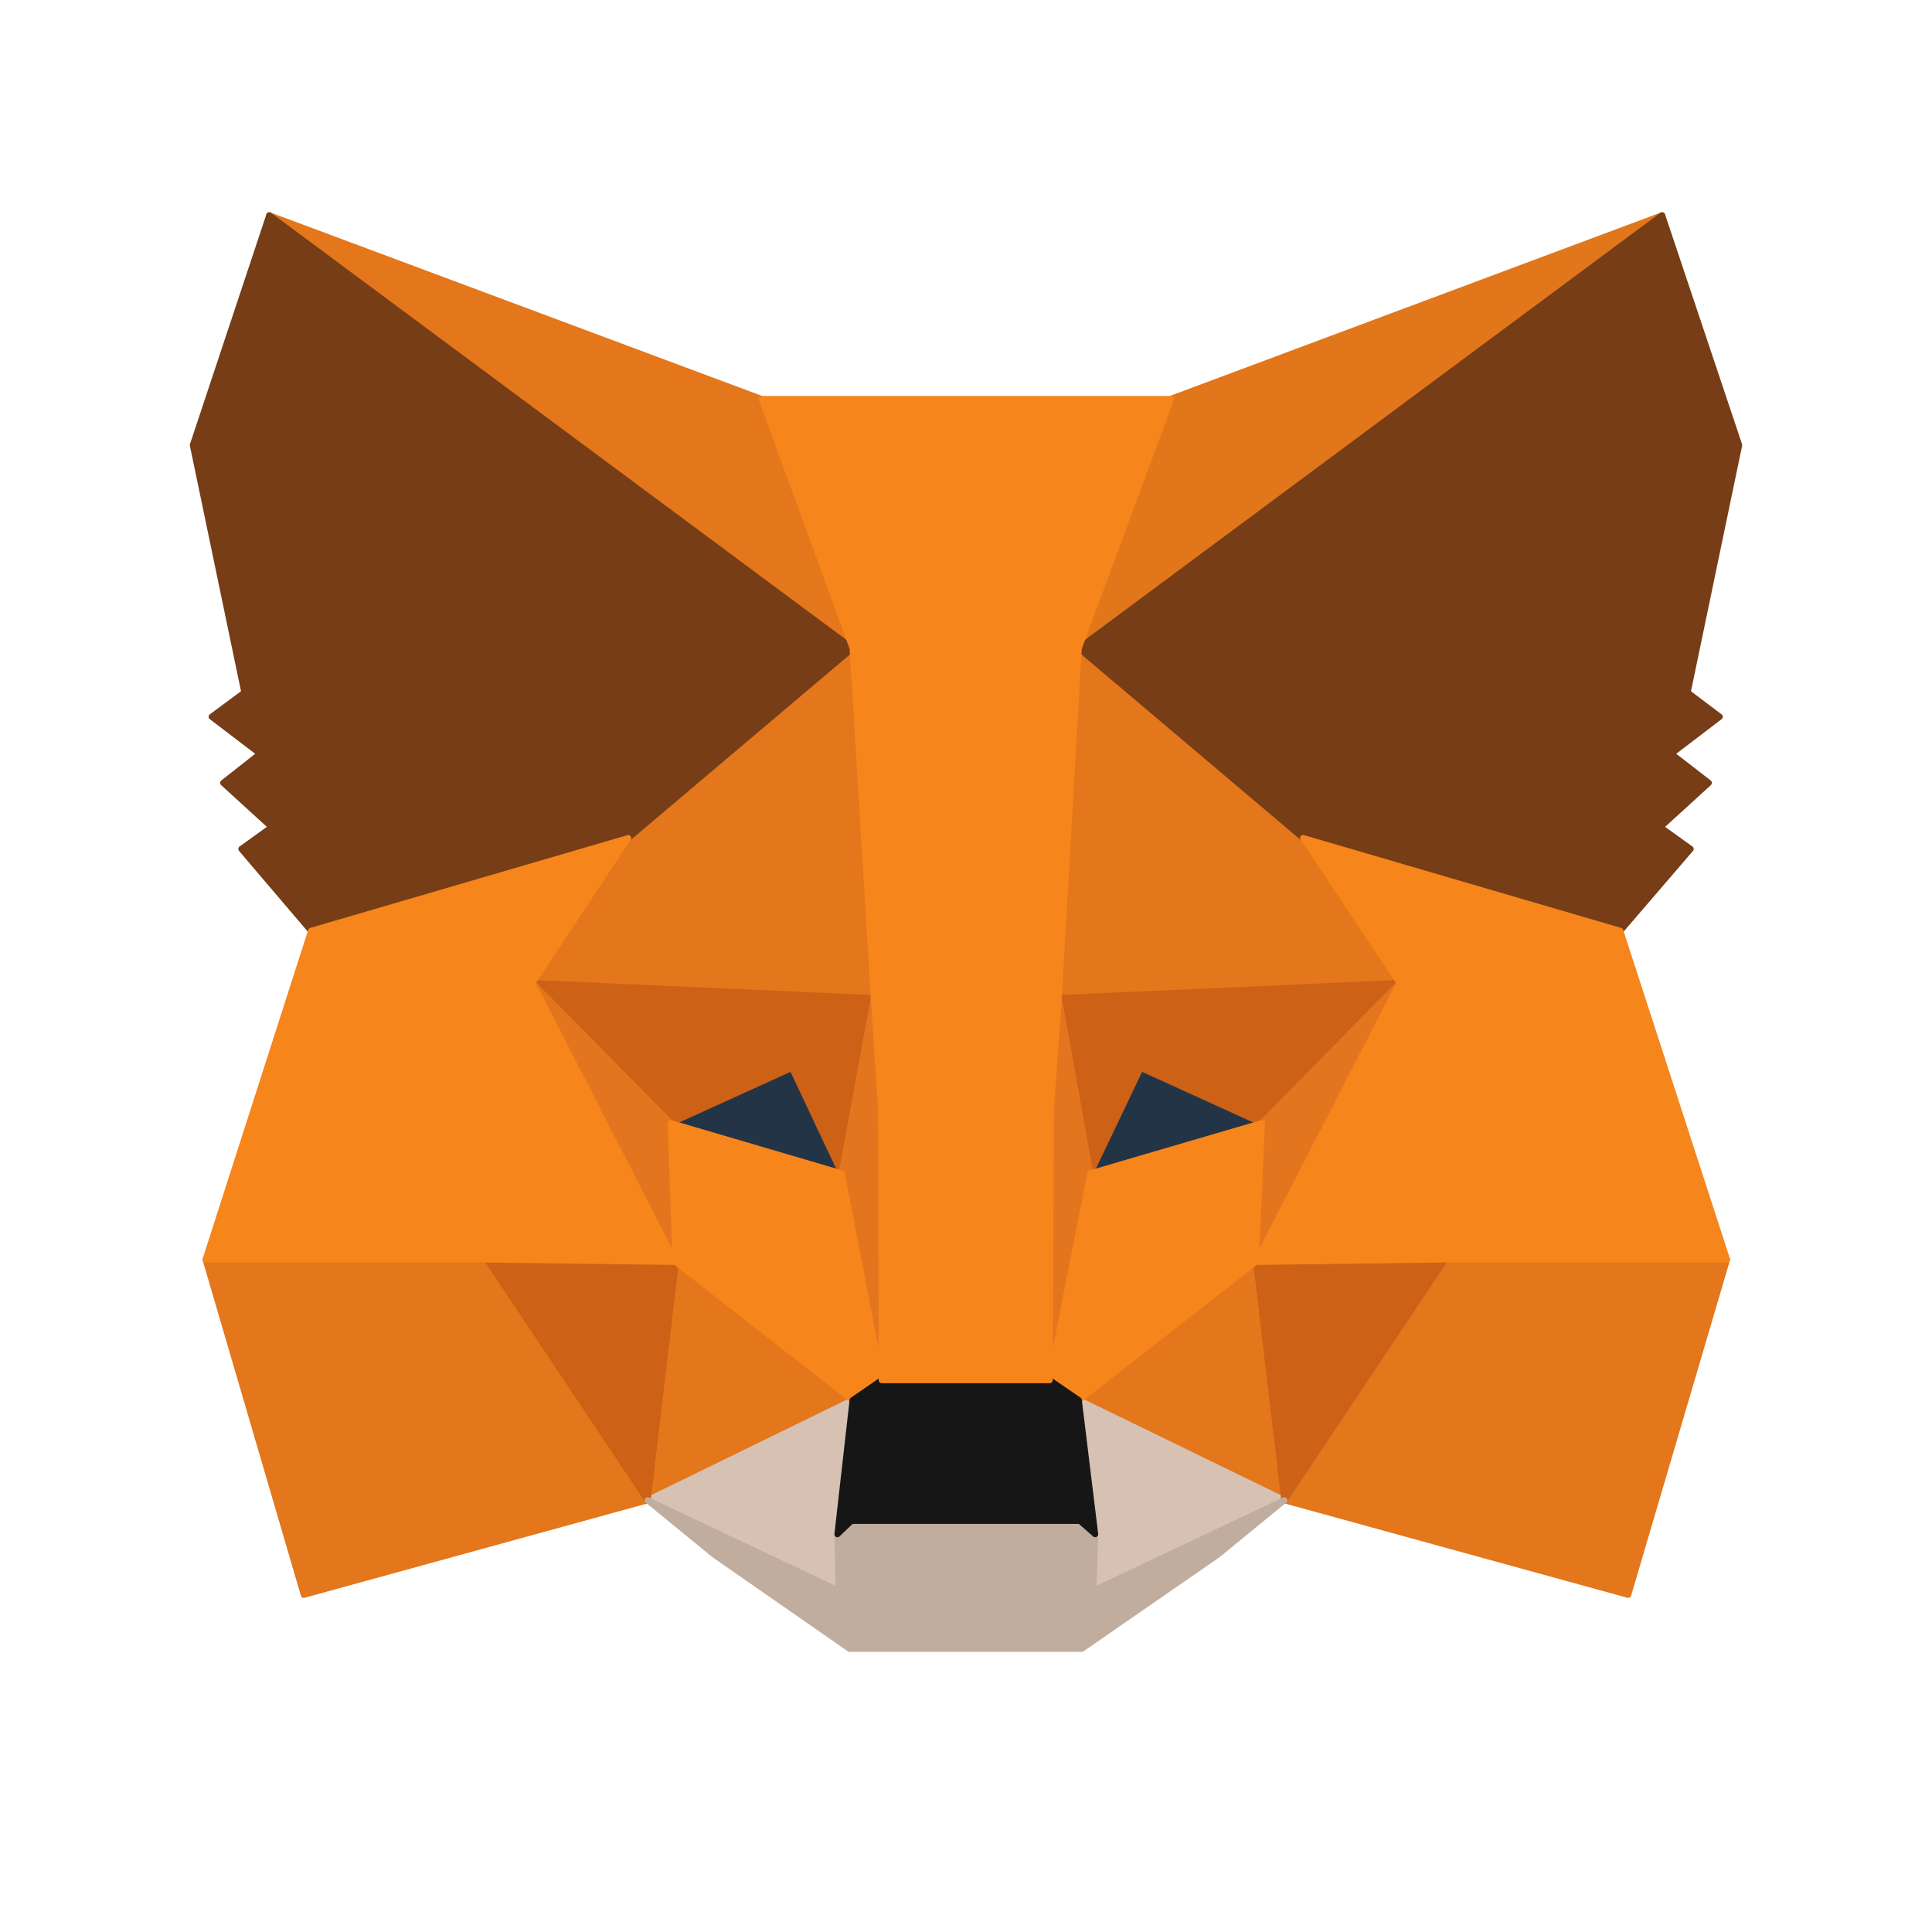
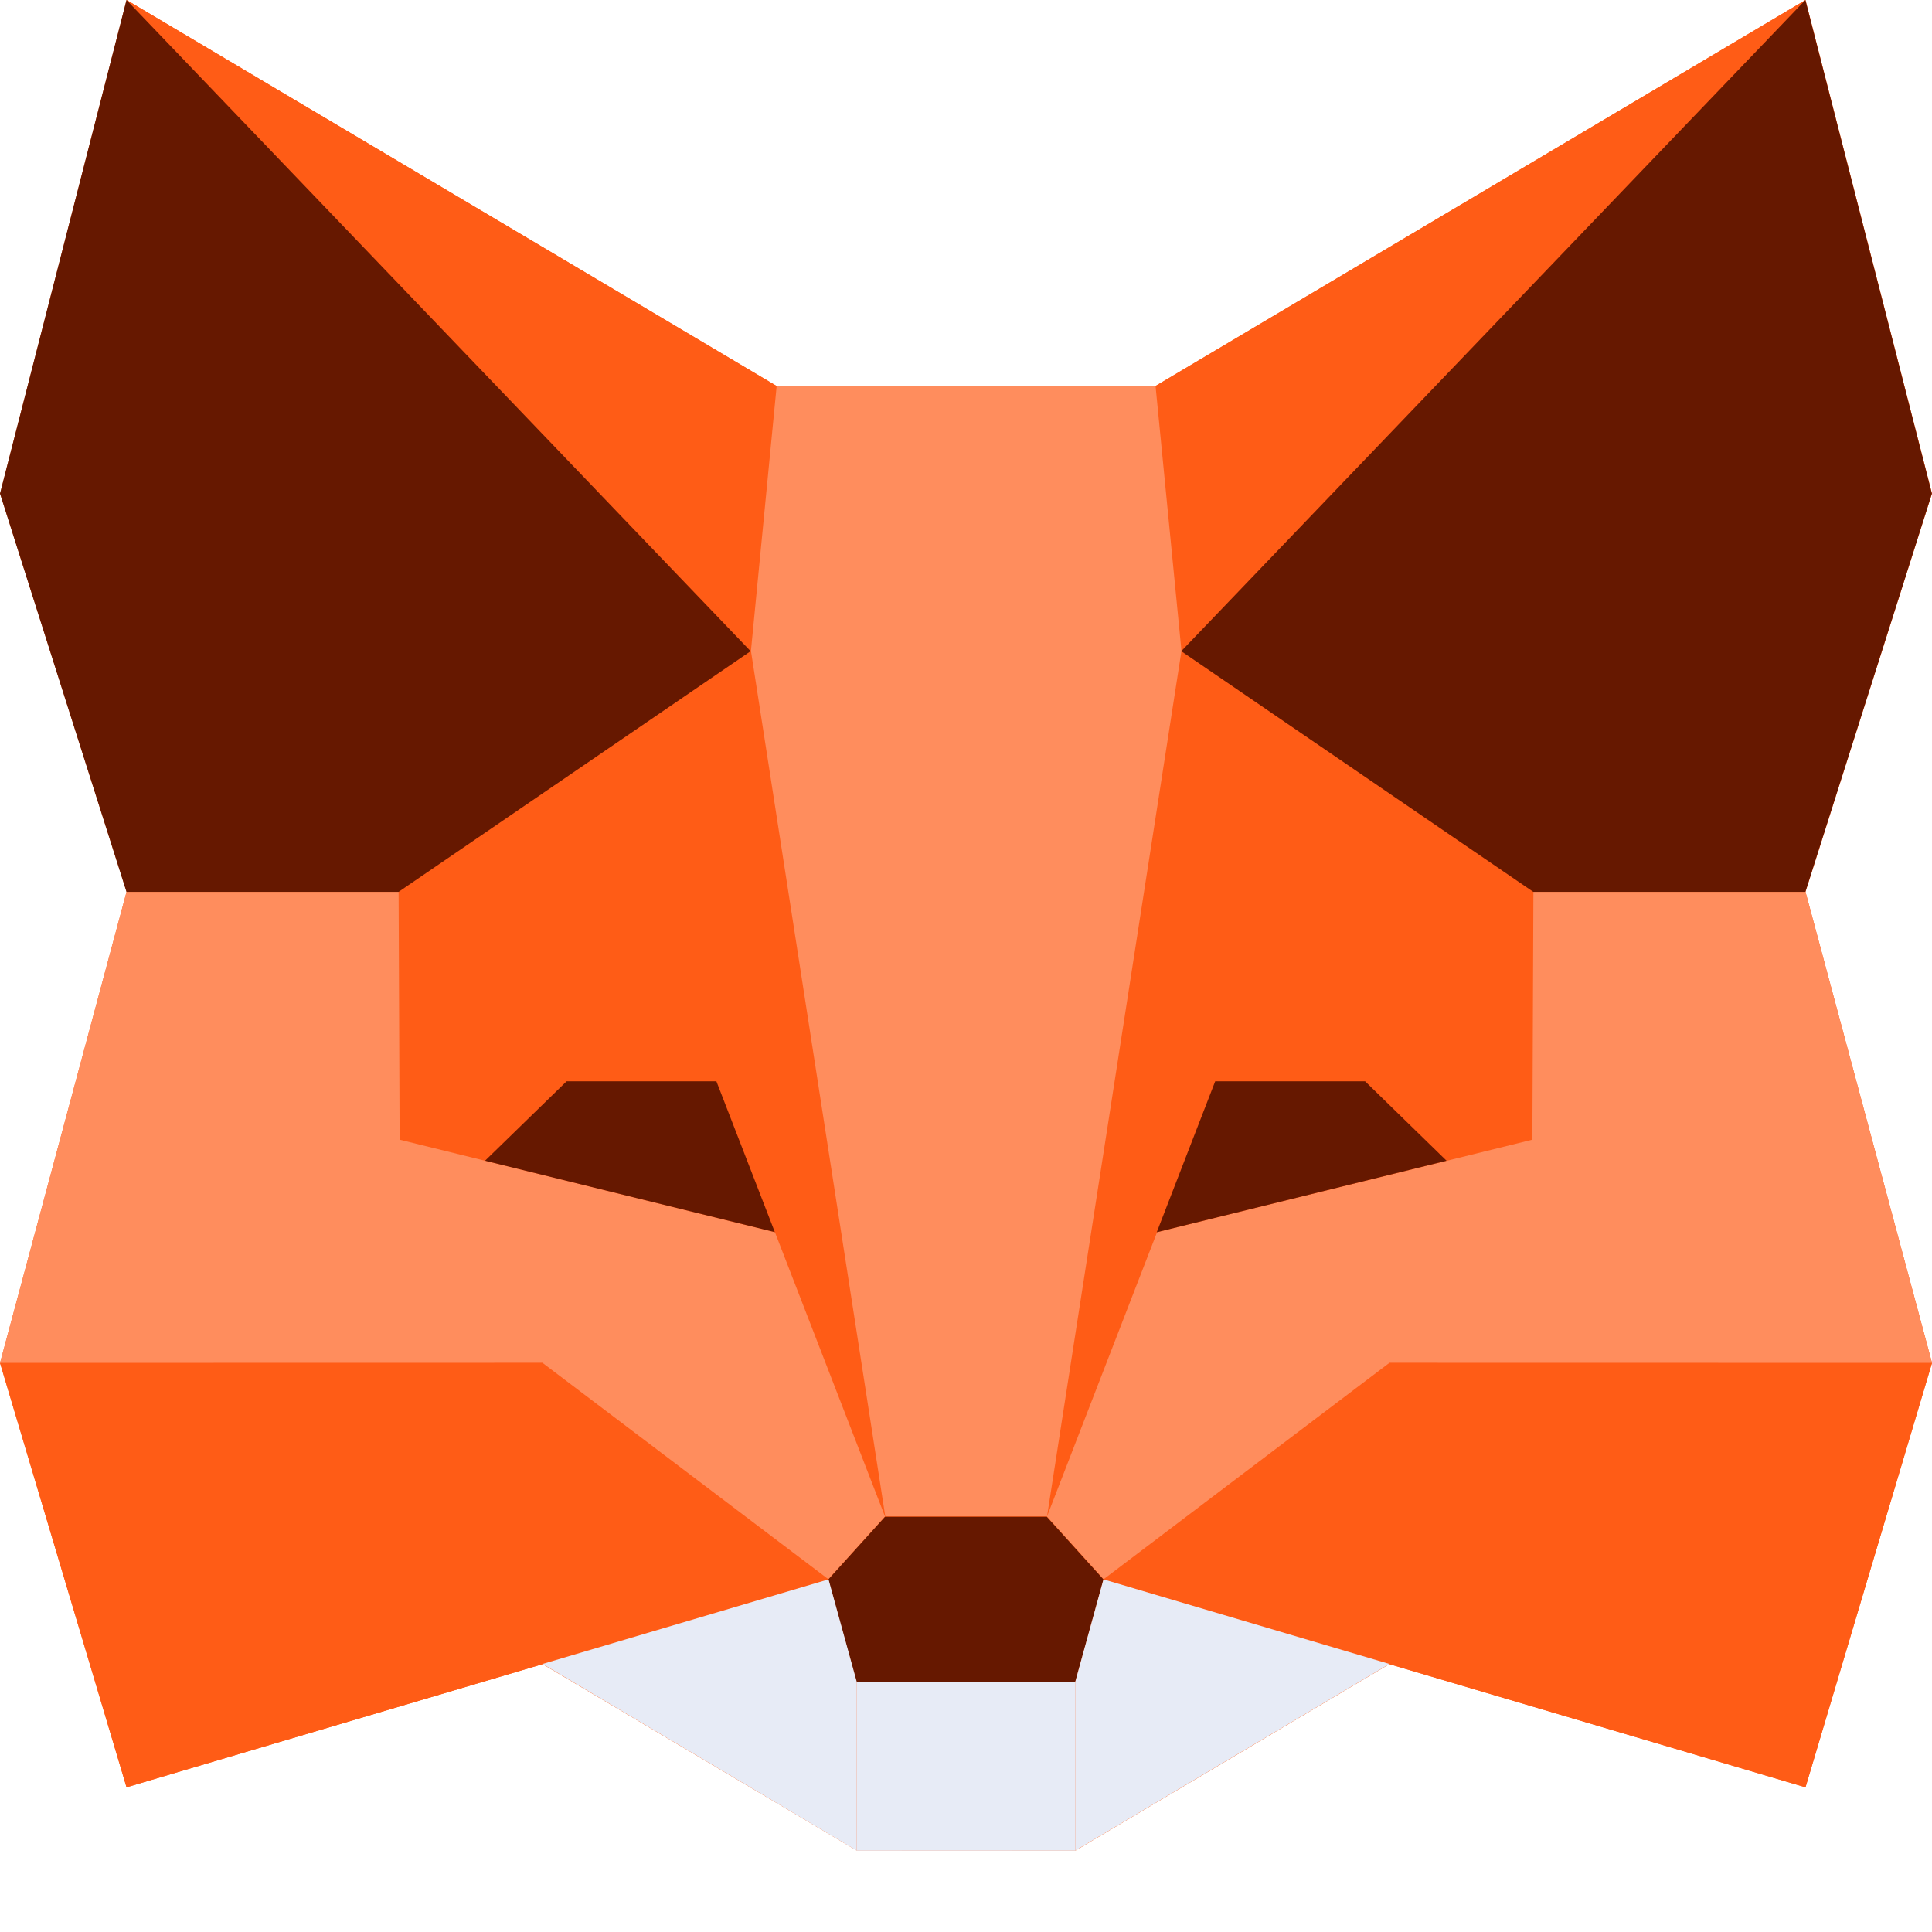
- <svg xmlns="http://www.w3.org/2000/svg" xml:space="preserve" id="Layer_1" x="0" y="0" version="1.1" viewBox="0 0 318.6 318.6">
-   <style>
-     .st1,.st6{fill:#e4761b;stroke:#e4761b;stroke-linecap:round;stroke-linejoin:round}.st6{fill:#f6851b;stroke:#f6851b}
-   </style>
-   <path fill="#e2761b" stroke="#e2761b" stroke-linecap="round" stroke-linejoin="round" d="m274.1 35.5-99.5 73.9L193 65.8z" />
-   <path d="m44.4 35.5 98.7 74.6-17.5-44.3zm193.9 171.3-26.5 40.6 56.7 15.6 16.3-55.3zm-204.4.9L50.1 263l56.7-15.6-26.5-40.6z" class="st1" />
-   <path d="m103.6 138.2-15.8 23.9 56.3 2.5-2-60.5zm111.3 0-39-34.8-1.3 61.2 56.2-2.5zM106.8 247.4l33.8-16.5-29.2-22.8zm71.1-16.5 33.9 16.5-4.7-39.3z" class="st1" />
-   <path fill="#d7c1b3" stroke="#d7c1b3" stroke-linecap="round" stroke-linejoin="round" d="m211.8 247.4-33.9-16.5 2.7 22.1-.3 9.3zm-105 0 31.5 14.9-.2-9.3 2.5-22.1z" />
-   <path fill="#233447" stroke="#233447" stroke-linecap="round" stroke-linejoin="round" d="m138.8 193.5-28.2-8.3 19.9-9.1zm40.9 0 8.3-17.4 20 9.1z" />
-   <path fill="#cd6116" stroke="#cd6116" stroke-linecap="round" stroke-linejoin="round" d="m106.8 247.4 4.8-40.6-31.3.9zM207 206.8l4.8 40.6 26.5-39.7zm23.8-44.7-56.2 2.5 5.2 28.9 8.3-17.4 20 9.1zm-120.2 23.1 20-9.1 8.2 17.4 5.3-28.9-56.3-2.5z" />
-   <path fill="#e4751f" stroke="#e4751f" stroke-linecap="round" stroke-linejoin="round" d="m87.8 162.1 23.6 46-.8-22.9zm120.3 23.1-1 22.9 23.7-46zm-64-20.6-5.3 28.9 6.6 34.1 1.5-44.9zm30.5 0-2.7 18 1.2 45 6.7-34.1z" />
-   <path d="m179.8 193.5-6.7 34.1 4.8 3.3 29.2-22.8 1-22.9zm-69.2-8.3.8 22.9 29.2 22.8 4.8-3.3-6.6-34.1z" class="st6" />
-   <path fill="#c0ad9e" stroke="#c0ad9e" stroke-linecap="round" stroke-linejoin="round" d="m180.3 262.3.3-9.3-2.5-2.2h-37.7l-2.3 2.2.2 9.3-31.5-14.9 11 9 22.3 15.5h38.3l22.4-15.5 11-9z" />
-   <path fill="#161616" stroke="#161616" stroke-linecap="round" stroke-linejoin="round" d="m177.9 230.9-4.8-3.3h-27.7l-4.8 3.3-2.5 22.1 2.3-2.2h37.7l2.5 2.2z" />
-   <path fill="#763d16" stroke="#763d16" stroke-linecap="round" stroke-linejoin="round" d="m278.3 114.2 8.5-40.8-12.7-37.9-96.2 71.4 37 31.3 52.3 15.3 11.6-13.5-5-3.6 8-7.3-6.2-4.8 8-6.1zM31.8 73.4l8.5 40.8-5.4 4 8 6.1-6.1 4.8 8 7.3-5 3.6 11.5 13.5 52.3-15.3 37-31.3-96.2-71.4z" />
-   <path d="m267.2 153.5-52.3-15.3 15.9 23.9-23.7 46 31.2-.4h46.5zm-163.6-15.3-52.3 15.3-17.4 54.2h46.4l31.1.4-23.6-46zm71 26.4 3.3-57.7 15.2-41.1h-67.5l15 41.1 3.5 57.7 1.2 18.2.1 44.8h27.7l.2-44.8z" class="st6" />
+ <svg xmlns="http://www.w3.org/2000/svg" viewBox="0 0 19 19" fill="none">
+   <g fill="#FF5C16">
+     <path d="m17.756 17.577-4.093-1.211-3.086 1.833-2.153-.001-3.088-1.832-4.091 1.211-1.244-4.174 1.244-4.632-1.244-3.917 1.244-4.854 6.392 3.795h3.727l6.392-3.795 1.244 4.854-1.244 3.917 1.244 4.632z" />
+     <path d="m1.245 0 6.392 3.797-.254 2.606z" />
+     <path d="m5.336 13.405 2.813 2.129-2.813.832z" />
+     <path d="m7.923 9.885-.541-3.48-3.46 2.366-.002-.001v.002l.011 2.436 1.403-1.323z" />
+     <path d="m17.756 0-6.392 3.797.253 2.606z" />
+     <path d="m13.665 13.405-2.812 2.129 2.812.832z" />
+     <path d="m15.079 8.772v-.002l-.001.001-3.46-2.366-.541 3.48h2.588l1.404 1.323z" />
+     <path d="m5.335 16.366-4.091 1.211-1.244-4.172h5.335z" />
+     <path d="m7.922 9.884.781 5.031-1.083-2.797-3.691-.91 1.404-1.324z" />
+     <path d="m13.665 16.366 4.091 1.211 1.244-4.172h-5.335z" />
+     <path d="m11.077 9.884-.781 5.031 1.083-2.797 3.691-.91-1.405-1.324z" />
+   </g>
+   <g fill="#FF8D5D">
+     <path d="m0 13.403 1.244-4.632h2.676l.01 2.437 3.691.91 1.083 2.797-.557.616-2.813-2.129z" />
+     <path d="m19 13.403-1.244-4.632h-2.676l-.01 2.437-3.691.91-1.083 2.797.557.616 2.812-2.129z" />
+     <path d="m11.364 3.795h-1.863-1.863l-.253 2.606 1.321 8.511h1.591l1.322-8.511z" />
+   </g>
+   <g fill="#661800">
+     <path d="m1.244 0-1.244 4.854 1.244 3.917h2.676l3.462-2.367z" />
+     <path d="m7.045 10.634h-1.473l-.802.781 2.85.702-.575-1.484z" />
+     <path d="m17.755 0 1.244 4.854-1.244 3.917h-2.676l-3.462-2.367z" />
+     <path d="m11.951 10.634h1.474l.801.781-2.85.703.575-1.485z" />
+     <path d="m10.575 16.539.277-1.006-.557-.616h-1.592l-.557.616.277 1.006" />
+   </g>
+   <path d="m10.576 16.539v1.661h-2.152v-1.661z" fill="#E7EBF6" />
+   <path d="m5.336 16.364 3.089 1.835v-1.661l-.277-1.006z" fill="#E7EBF6" />
+   <path d="m13.664 16.364-3.089 1.835v-1.661l.277-1.006z" fill="#E7EBF6" />
</svg>
